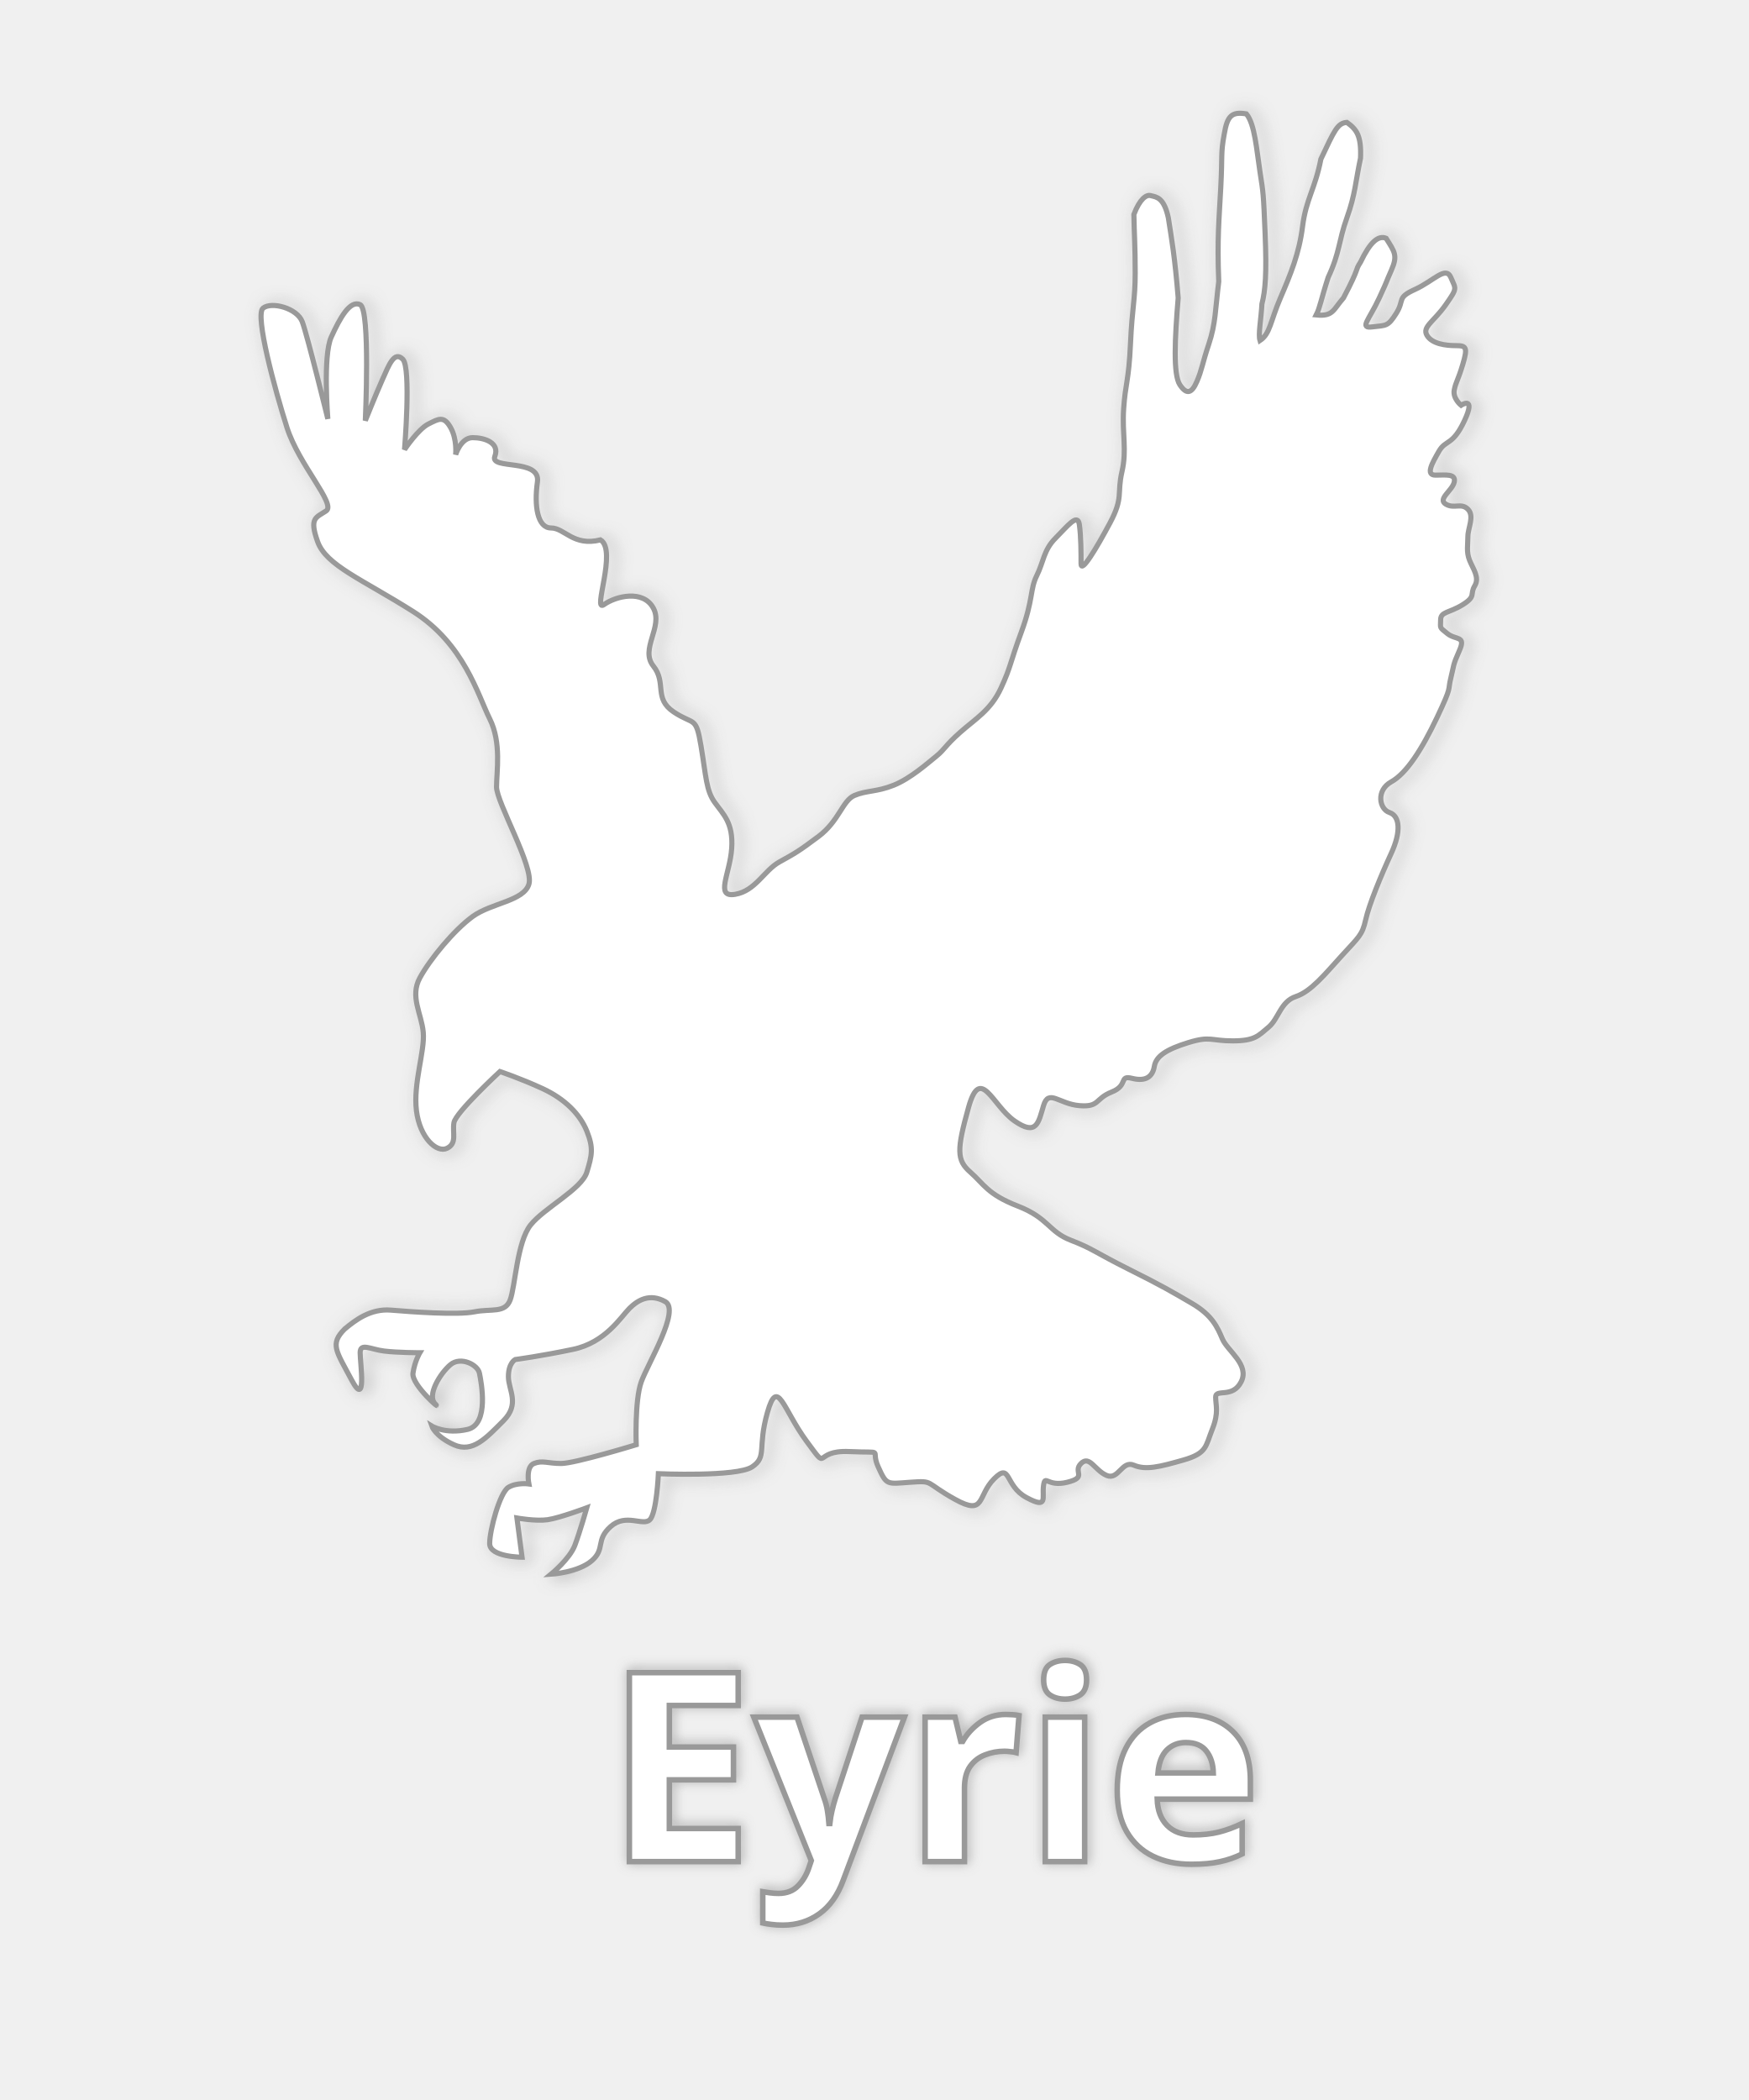
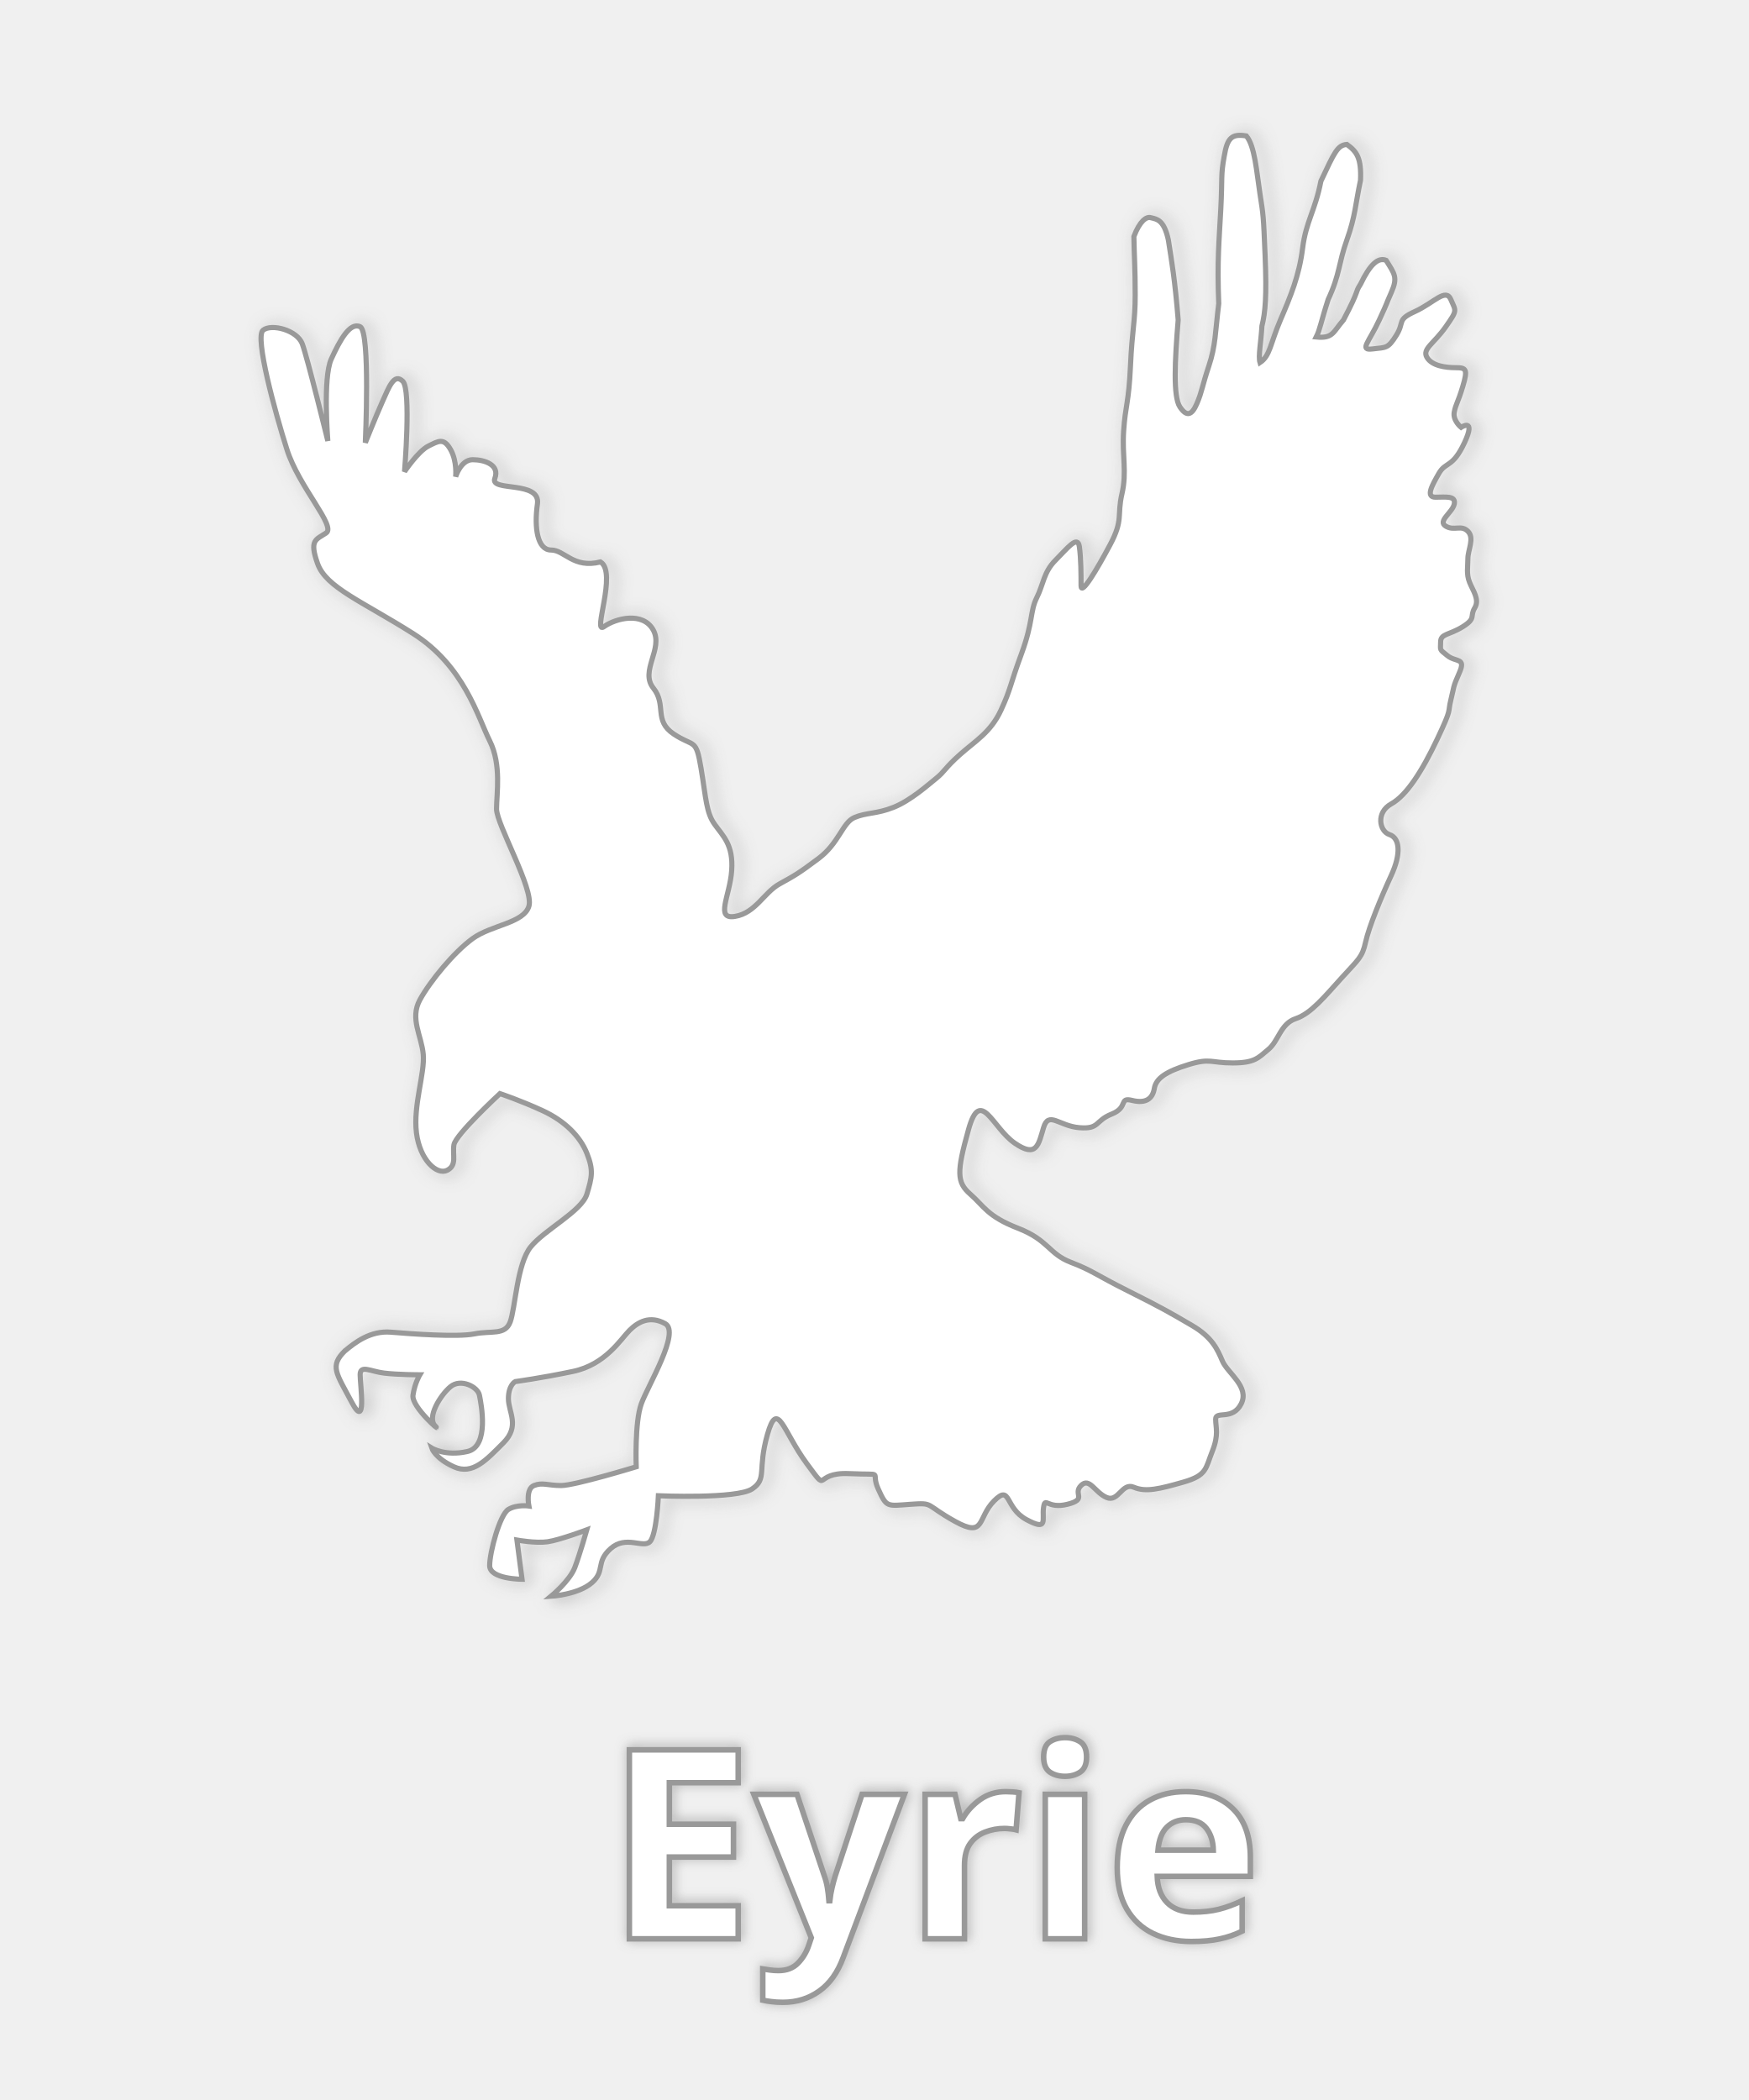
<svg xmlns="http://www.w3.org/2000/svg" height="380.847" id="svg10395" width="317.05" version="1.0">
  <defs id="defs10397">
    <linearGradient id="linearGradient11775">
      <stop id="stop11776" offset="0" style="stop-color:#000;stop-opacity:1;" />
      <stop id="stop11777" offset="1" style="stop-color:#fff;stop-opacity:1;" />
    </linearGradient>
    <marker id="Club" orient="auto" refX="0" refY="0" style="overflow:visible">
      <path d="M -1.597,-7.098 C -3.486,-7.098 -5.024,-5.561 -5.024,-3.671 C -5.024,-3.015 -4.785,-2.444 -4.464,-1.923 C -4.503,-1.891 -4.544,-1.865 -4.581,-1.83 C -5.203,-2.685 -6.17,-3.275 -7.308,-3.275 C -9.197,-3.275 -10.734,-1.738 -10.734,0.151 C -10.734,2.04 -9.197,3.578 -7.308,3.578 C -6.314,3.578 -5.439,3.136 -4.814,2.459 C -4.938,2.814 -5.024,3.18 -5.024,3.578 C -5.024,5.467 -3.486,7.004 -1.597,7.004 C 0.292,7.004 1.829,5.467 1.829,3.578 C 1.829,2.784 1.514,2.084 1.06,1.503 C 2.415,1.766 3.772,2.297 4.766,3.834 C 4.028,3.096 3.554,1.753 3.554,-0.059 L 2.925,-0.105 L 3.507,-0.128 C 3.507,-1.94 3.958,-3.283 4.696,-4.021 C 3.737,-2.539 2.439,-1.995 1.13,-1.713 C 1.534,-2.275 1.829,-2.927 1.829,-3.671 C 1.829,-5.561 0.292,-7.098 -1.597,-7.098 z" id="path1015" style="fill-rule:evenodd;stroke:#000000;stroke-width:0.746pt;marker-start:none" transform="scale(0.6,0.6)" />
    </marker>
    <marker id="SemiCircleIn" orient="auto" refX="0" refY="0" style="overflow:visible">
      <path d="M -0.375,-0.046 C -0.375,2.714 1.865,4.954 4.625,4.954 L 4.625,-5.046 C 1.865,-5.046 -0.375,-2.806 -0.375,-0.046 z" id="path941" style="fill-rule:evenodd;stroke:#000000;stroke-width:1pt;marker-start:none;marker-end:none" transform="scale(0.6,0.6)" />
    </marker>
    <marker id="Dot_s" orient="auto" refX="0" refY="0" style="overflow:visible">
      <path d="M -2.5,-1 C -2.5,1.76 -4.74,4 -7.5,4 C -10.26,4 -12.5,1.76 -12.5,-1 C -12.5,-3.76 -10.26,-6 -7.5,-6 C -4.74,-6 -2.5,-3.76 -2.5,-1 z" id="path933" style="fill-rule:evenodd;stroke:#000000;stroke-width:1pt;marker-start:none;marker-end:none" transform="matrix(0.2,0,0,0.2,1.425099,0.2)" />
    </marker>
    <filter id="filter3790">
      <feGaussianBlur stdDeviation="1.474" id="feGaussianBlur3792" />
    </filter>
    <filter color-interpolation-filters="sRGB" id="filter3790-3">
      <feGaussianBlur stdDeviation="1.474" id="feGaussianBlur3792-9" />
    </filter>
    <filter id="filter3902">
      <feGaussianBlur stdDeviation="1.03" id="feGaussianBlur3904" />
    </filter>
  </defs>
-   <path d="m 63.519,241.126 c 1.854,-1.545 4.636,-3.708 8.344,-3.399 3.708,0.309 12.052,0.927 15.143,0.309 3.09,-0.618 5.563,0.309 6.49,-2.163 0.927,-2.472 1.236,-10.507 3.708,-13.598 2.472,-3.09 9.271,-6.49 10.198,-9.58 0.927,-3.09 1.236,-4.327 0,-7.417 -1.236,-3.09 -4.018,-5.872 -8.035,-7.726 -4.017,-1.854 -7.726,-3.09 -7.726,-3.09 0,0 -8.035,7.417 -8.344,9.271 -0.309,1.854 0.618,3.708 -1.236,4.636 -1.854,0.927 -4.945,-1.854 -5.563,-6.799 -0.618,-4.945 1.545,-10.816 1.236,-14.216 -0.309,-3.399 -2.472,-6.49 -0.618,-9.889 1.854,-3.399 6.181,-8.653 9.58,-11.125 3.399,-2.472 9.271,-2.781 10.198,-5.872 0.927,-3.09 -5.872,-14.834 -5.872,-17.615 0,-2.781 0.927,-8.035 -1.236,-12.362 C 87.624,126.164 85.152,116.893 75.881,111.021 66.61,105.15 60.12,102.677 58.575,98.351 57.03,94.024 58.266,94.024 60.12,92.788 61.974,91.552 55.175,84.444 53.012,77.645 50.849,70.846 47.14,57.249 48.686,56.013 c 1.545,-1.236 6.181,0 7.108,2.472 0.927,2.472 4.636,17.615 4.636,17.615 0,0 -0.927,-11.434 0.618,-14.834 1.545,-3.399 3.399,-6.799 5.254,-5.872 1.854,0.927 0.927,21.015 0.927,21.015 0,0 1.854,-4.636 3.09,-7.417 1.236,-2.781 2.163,-5.254 3.708,-3.708 1.545,1.545 0.309,16.379 0.309,16.379 0,0 2.472,-3.708 4.327,-4.636 1.854,-0.927 2.781,-1.545 4.017,0.618 1.236,2.163 0.927,4.945 0.927,4.945 0,0 0.927,-3.09 3.09,-3.09 2.163,0 4.945,0.927 4.017,3.399 -0.927,2.472 8.344,0.309 7.726,4.636 -0.618,4.327 0,8.344 2.472,8.344 2.472,0 4.018,3.399 8.962,2.163 3.09,1.854 -1.545,13.289 0.618,11.743 2.163,-1.545 7.108,-2.781 8.962,0.618 1.854,3.399 -2.472,7.417 -1e-5,10.507 2.472,3.09 0,5.872 3.708,8.344 3.708,2.472 4.018,0.618 4.945,6.181 0.927,5.563 0.927,8.035 2.472,10.198 1.545,2.163 3.399,3.708 3.09,8.344 -0.309,4.636 -3.09,8.962 0.618,8.344 3.708,-0.618 5.254,-4.327 8.035,-5.872 2.781,-1.545 3.399,-1.854 7.108,-4.636 3.708,-2.781 4.327,-6.49 6.49,-7.417 2.163,-0.927 4.018,-0.618 7.108,-1.854 3.09,-1.236 6.181,-4.017 7.726,-5.254 1.545,-1.236 1.545,-1.854 4.327,-4.327 2.781,-2.472 5.563,-4.018 7.417,-8.035 1.854,-4.018 1.545,-4.327 3.708,-10.198 2.163,-5.872 1.545,-7.726 2.781,-10.198 1.236,-2.472 1.236,-4.636 3.399,-6.799 2.163,-2.163 4.018,-4.636 4.327,-2.472 0.309,2.163 0.309,5.254 0.309,7.108 0,1.854 2.781,-2.781 5.254,-7.417 2.472,-4.636 1.236,-5.254 2.163,-9.271 0.927,-4.017 0,-6.799 0.309,-11.434 0.309,-4.636 0.927,-4.945 1.236,-11.743 0.309,-6.799 0.858,-7.941 0.858,-12.885 0,-4.945 -0.18,-6.945 -0.24,-10.602 1.073,-2.807 2.275,-3.665 3.09,-3.399 1.004,0.266 2.352,0.283 3.159,4.017 0.618,4.017 1.176,7.013 1.785,14.525 -0.618,7.417 -0.927,13.907 0.309,15.761 1.236,1.854 2.163,1.545 3.09,-0.618 0.927,-2.163 0.927,-3.09 2.163,-6.799 1.236,-3.708 1.158,-6.139 1.794,-11.314 -0.309,-7.726 0.06,-11.246 0.37,-17.117 0.309,-5.872 -0.034,-6.043 0.618,-9.58 0.558,-3.348 1.339,-4.146 4.017,-3.708 1.545,1.854 1.854,6.49 2.472,10.507 0.618,4.018 0.618,3.708 0.927,11.125 0.309,7.417 0.043,10.378 -0.575,12.85 -0.146,2.756 -0.695,5.494 -0.352,6.619 1.854,-1.236 1.854,-3.399 3.708,-7.726 1.854,-4.327 3.399,-8.035 4.017,-12.98 0.618,-4.945 2.267,-6.756 3.322,-12.198 2.472,-5.254 3.013,-6.524 4.713,-6.653 1.794,1.288 2.644,2.447 2.472,6.49 -0.927,4.327 -0.927,6.49 -2.472,10.816 -1.545,4.327 -1.236,6.181 -3.399,10.816 -1.313,4.069 -1.475,5.451 -2.163,6.799 3.09,0.309 3.047,-0.919 4.945,-3.09 3.125,-5.95 1.94,-4.696 3.09,-6.49 1.717,-3.588 3.185,-4.91 4.636,-4.327 1.545,2.472 2.163,3.09 0.927,5.872 -1.236,2.781 -0.309,0.927 -2.163,4.945 -1.854,4.018 -3.708,5.563 -1.236,5.254 2.472,-0.309 2.781,0 4.327,-2.472 1.545,-2.472 0,-2.781 3.399,-4.327 3.399,-1.545 5.563,-4.327 6.49,-2.163 0.927,2.163 1.236,1.854 -0.927,4.945 -2.163,3.09 -4.327,4.017 -3.399,5.563 0.927,1.545 3.399,1.854 5.254,1.854 1.854,0 2.163,0.309 1.236,3.399 -0.927,3.09 -1.236,3.09 -1.545,4.636 -0.309,1.545 1.236,2.781 1.236,2.781 0,0 2.781,-1.854 0.618,2.781 -2.163,4.636 -3.399,3.399 -4.636,5.563 -1.236,2.163 -2.472,4.327 -0.618,4.327 1.854,0 3.708,-0.309 3.399,1.236 -0.309,1.545 -3.09,3.09 -1.545,4.017 1.545,0.927 2.781,-0.309 4.017,0.927 1.236,1.236 0,3.399 0,4.945 0,1.545 -0.309,2.781 0.309,4.327 0.618,1.545 1.854,3.09 0.927,4.636 -0.927,1.545 0.309,1.854 -2.163,3.399 -2.472,1.545 -4.018,1.236 -4.018,2.781 0,1.545 -0.309,1.236 1.236,2.472 1.545,1.236 3.399,0.309 2.163,3.09 -1.236,2.781 -0.927,2.472 -1.545,4.945 -0.618,2.472 0.309,1.236 -2.472,7.108 -2.781,5.872 -5.563,10.198 -8.344,11.743 -2.781,1.545 -2.163,4.945 -0.309,5.563 1.854,0.618 2.163,3.399 0.309,7.417 -1.854,4.017 -4.018,9.271 -4.636,12.052 -0.618,2.781 -1.236,3.09 -4.327,6.49 -3.09,3.399 -5.563,6.49 -8.344,7.417 -2.781,0.927 -3.09,4.018 -4.945,5.563 -1.854,1.545 -2.472,2.472 -6.49,2.472 -4.018,0 -4.018,-0.927 -8.035,0.309 -4.018,1.236 -5.872,2.472 -6.181,4.327 -0.309,1.854 -1.545,2.781 -4.018,2.163 -2.472,-0.618 -0.618,1.236 -3.708,2.472 -3.09,1.236 -2.163,2.781 -5.872,2.472 -3.708,-0.309 -5.563,-3.09 -6.49,0 -0.927,3.09 -1.236,5.563 -5.254,2.781 -4.018,-2.781 -6.181,-10.198 -8.344,-2.472 -2.163,7.726 -2.163,9.58 0.309,11.743 2.472,2.163 3.09,4.017 8.653,6.181 5.563,2.163 5.563,4.636 9.58,6.181 4.018,1.545 4.327,2.163 10.507,5.254 6.181,3.09 7.726,4.018 11.434,6.181 3.708,2.163 4.636,4.327 5.563,6.49 0.927,2.163 4.945,4.636 3.399,7.726 -1.545,3.09 -4.636,1.236 -4.636,2.781 0,1.545 0.618,2.781 -0.618,5.872 -1.236,3.09 -0.927,4.327 -5.254,5.563 -4.327,1.236 -6.799,1.854 -8.962,0.927 -2.163,-0.927 -2.781,2.781 -4.945,1.854 -2.163,-0.927 -3.09,-3.708 -4.636,-2.163 -1.545,1.545 1.236,2.472 -2.472,3.399 -3.708,0.927 -4.018,-1.545 -4.327,0.618 -0.309,2.163 0.927,4.327 -3.09,2.163 -4.018,-2.163 -2.781,-6.49 -5.872,-3.399 -3.09,3.09 -1.545,6.799 -7.108,3.708 -5.563,-3.09 -3.708,-3.399 -8.035,-3.09 -4.327,0.309 -4.327,0.618 -5.872,-2.781 -1.545,-3.399 1.545,-2.472 -5.254,-2.781 -6.799,-0.309 -3.399,4.018 -7.726,-1.854 -4.327,-5.872 -5.254,-11.743 -7.108,-5.254 -1.854,6.49 0,8.035 -2.781,9.889 -2.781,1.854 -16.997,1.236 -16.997,1.236 0,0 -0.309,7.108 -1.545,8.344 -1.236,1.236 -4.327,-1.236 -7.108,1.236 -2.781,2.472 -0.927,4.018 -3.399,6.181 -2.472,2.163 -7.417,2.472 -7.417,2.472 0,0 3.399,-2.781 4.327,-5.254 0.927,-2.472 2.163,-6.799 2.163,-6.799 0,0 -4.945,1.854 -7.108,2.163 -2.163,0.309 -5.563,-0.309 -5.563,-0.309 l 0.927,7.108 c 0,0 -5.872,0 -5.872,-2.472 0,-2.472 1.854,-9.271 3.399,-10.198 1.545,-0.927 3.708,-0.618 3.708,-0.618 0,0 -0.618,-3.09 0.927,-3.708 1.545,-0.618 2.472,0 4.945,0 2.472,0 13.598,-3.399 13.598,-3.399 0,0 -0.309,-8.035 0.927,-11.434 1.236,-3.399 7.108,-12.98 4.327,-14.525 -2.781,-1.545 -4.945,-0.309 -6.49,1.236 -1.545,1.545 -4.327,6.181 -10.198,7.417 -5.872,1.236 -10.507,1.854 -10.507,1.854 0,0 -1.236,0.618 -1.236,3.09 0,2.472 2.163,4.945 -0.927,8.035 -3.09,3.09 -5.563,5.872 -8.962,4.327 -3.399,-1.545 -4.018,-3.399 -4.018,-3.399 0,0 2.472,1.545 6.49,0.618 4.017,-0.927 2.472,-8.653 2.163,-10.198 -0.309,-1.545 -3.399,-3.09 -5.254,-1.545 -1.854,1.545 -4.327,5.563 -2.781,7.108 1.545,1.545 -4.327,-3.399 -4.017,-5.563 0.309,-2.163 1.236,-3.708 1.236,-3.708 0,0 -4.017,0 -6.49,-0.309 -2.472,-0.309 -4.327,-1.545 -4.327,0.309 0,1.854 1.236,10.198 -1.545,4.945 -2.781,-5.254 -4.018,-6.49 -1.236,-9.271 z" id="path10416" style="fill:#ffffff;fill-opacity:1;fill-rule:evenodd;stroke:#999999;stroke-width:0.698pt;stroke-linecap:butt;stroke-linejoin:miter;stroke-opacity:1;filter:url(#filter3790)" />
-   <text xml:space="preserve" style="font-size:48px;font-style:normal;font-variant:normal;font-weight:bold;font-stretch:normal;line-height:125%;letter-spacing:0px;word-spacing:0px;fill:#ffffff;fill-opacity:0;stroke:#999999;stroke-opacity:1;font-family:Impact;-inkscape-font-specification:Impact Bold;filter:url(#filter3902)" x="110.068" y="337.372" id="text3778">
-     <tspan id="tspan3780" x="110.068" y="337.372">Eyrie</tspan>
+   <path d="m 63.519,245.126 c 1.854,-1.545 4.636,-3.708 8.344,-3.399 3.708,0.309 12.052,0.927 15.143,0.309 3.09,-0.618 5.563,0.309 6.49,-2.163 0.927,-2.472 1.236,-10.507 3.708,-13.598 2.472,-3.09 9.271,-6.49 10.198,-9.58 0.927,-3.09 1.236,-4.327 0,-7.417 -1.236,-3.09 -4.018,-5.872 -8.035,-7.726 -4.017,-1.854 -7.726,-3.09 -7.726,-3.09 0,0 -8.035,7.417 -8.344,9.271 -0.309,1.854 0.618,3.708 -1.236,4.636 -1.854,0.927 -4.945,-1.854 -5.563,-6.799 -0.618,-4.945 1.545,-10.816 1.236,-14.216 -0.309,-3.399 -2.472,-6.49 -0.618,-9.889 1.854,-3.399 6.181,-8.653 9.58,-11.125 3.399,-2.472 9.271,-2.781 10.198,-5.872 0.927,-3.09 -5.872,-14.834 -5.872,-17.615 0,-2.781 0.927,-8.035 -1.236,-12.362 C 87.624,130.164 85.152,120.893 75.881,115.021 66.61,109.15 60.12,106.677 58.575,102.351 57.03,98.024 58.266,98.024 60.12,96.788 61.974,95.552 55.175,88.444 53.012,81.645 50.849,74.846 47.14,61.249 48.686,60.013 c 1.545,-1.236 6.181,0 7.108,2.472 0.927,2.472 4.636,17.615 4.636,17.615 0,0 -0.927,-11.434 0.618,-14.834 1.545,-3.399 3.399,-6.799 5.254,-5.872 1.854,0.927 0.927,21.015 0.927,21.015 0,0 1.854,-4.636 3.09,-7.417 1.236,-2.781 2.163,-5.254 3.708,-3.708 1.545,1.545 0.309,16.379 0.309,16.379 0,0 2.472,-3.708 4.327,-4.636 1.854,-0.927 2.781,-1.545 4.017,0.618 1.236,2.163 0.927,4.945 0.927,4.945 0,0 0.927,-3.09 3.09,-3.09 2.163,0 4.945,0.927 4.017,3.399 -0.927,2.472 8.344,0.309 7.726,4.636 -0.618,4.327 0,8.344 2.472,8.344 2.472,0 4.018,3.399 8.962,2.163 3.09,1.854 -1.545,13.289 0.618,11.743 2.163,-1.545 7.108,-2.781 8.962,0.618 1.854,3.399 -2.472,7.417 -1e-5,10.507 2.472,3.09 0,5.872 3.708,8.344 3.708,2.472 4.018,0.618 4.945,6.181 0.927,5.563 0.927,8.035 2.472,10.198 1.545,2.163 3.399,3.708 3.09,8.344 -0.309,4.636 -3.09,8.962 0.618,8.344 3.708,-0.618 5.254,-4.327 8.035,-5.872 2.781,-1.545 3.399,-1.854 7.108,-4.636 3.708,-2.781 4.327,-6.49 6.49,-7.417 2.163,-0.927 4.018,-0.618 7.108,-1.854 3.09,-1.236 6.181,-4.017 7.726,-5.254 1.545,-1.236 1.545,-1.854 4.327,-4.327 2.781,-2.472 5.563,-4.018 7.417,-8.035 1.854,-4.018 1.545,-4.327 3.708,-10.198 2.163,-5.872 1.545,-7.726 2.781,-10.198 1.236,-2.472 1.236,-4.636 3.399,-6.799 2.163,-2.163 4.018,-4.636 4.327,-2.472 0.309,2.163 0.309,5.254 0.309,7.108 0,1.854 2.781,-2.781 5.254,-7.417 2.472,-4.636 1.236,-5.254 2.163,-9.271 0.927,-4.017 0,-6.799 0.309,-11.434 0.309,-4.636 0.927,-4.945 1.236,-11.743 0.309,-6.799 0.858,-7.941 0.858,-12.885 0,-4.945 -0.18,-6.945 -0.24,-10.602 1.073,-2.807 2.275,-3.665 3.09,-3.399 1.004,0.266 2.352,0.283 3.159,4.017 0.618,4.017 1.176,7.013 1.785,14.525 -0.618,7.417 -0.927,13.907 0.309,15.761 1.236,1.854 2.163,1.545 3.09,-0.618 0.927,-2.163 0.927,-3.09 2.163,-6.799 1.236,-3.708 1.158,-6.139 1.794,-11.314 -0.309,-7.726 0.06,-11.246 0.37,-17.117 0.309,-5.872 -0.034,-6.043 0.618,-9.58 0.558,-3.348 1.339,-4.146 4.017,-3.708 1.545,1.854 1.854,6.49 2.472,10.507 0.618,4.018 0.618,3.708 0.927,11.125 0.309,7.417 0.043,10.378 -0.575,12.85 -0.146,2.756 -0.695,5.494 -0.352,6.619 1.854,-1.236 1.854,-3.399 3.708,-7.726 1.854,-4.327 3.399,-8.035 4.017,-12.98 0.618,-4.945 2.267,-6.756 3.322,-12.198 2.472,-5.254 3.013,-6.524 4.713,-6.653 1.794,1.288 2.644,2.447 2.472,6.49 -0.927,4.327 -0.927,6.49 -2.472,10.816 -1.545,4.327 -1.236,6.181 -3.399,10.816 -1.313,4.069 -1.475,5.451 -2.163,6.799 3.09,0.309 3.047,-0.919 4.945,-3.09 3.125,-5.95 1.94,-4.696 3.09,-6.49 1.717,-3.588 3.185,-4.91 4.636,-4.327 1.545,2.472 2.163,3.09 0.927,5.872 -1.236,2.781 -0.309,0.927 -2.163,4.945 -1.854,4.018 -3.708,5.563 -1.236,5.254 2.472,-0.309 2.781,0 4.327,-2.472 1.545,-2.472 0,-2.781 3.399,-4.327 3.399,-1.545 5.563,-4.327 6.49,-2.163 0.927,2.163 1.236,1.854 -0.927,4.945 -2.163,3.09 -4.327,4.017 -3.399,5.563 0.927,1.545 3.399,1.854 5.254,1.854 1.854,0 2.163,0.309 1.236,3.399 -0.927,3.09 -1.236,3.09 -1.545,4.636 -0.309,1.545 1.236,2.781 1.236,2.781 0,0 2.781,-1.854 0.618,2.781 -2.163,4.636 -3.399,3.399 -4.636,5.563 -1.236,2.163 -2.472,4.327 -0.618,4.327 1.854,0 3.708,-0.309 3.399,1.236 -0.309,1.545 -3.09,3.09 -1.545,4.017 1.545,0.927 2.781,-0.309 4.017,0.927 1.236,1.236 0,3.399 0,4.945 0,1.545 -0.309,2.781 0.309,4.327 0.618,1.545 1.854,3.09 0.927,4.636 -0.927,1.545 0.309,1.854 -2.163,3.399 -2.472,1.545 -4.018,1.236 -4.018,2.781 0,1.545 -0.309,1.236 1.236,2.472 1.545,1.236 3.399,0.309 2.163,3.09 -1.236,2.781 -0.927,2.472 -1.545,4.945 -0.618,2.472 0.309,1.236 -2.472,7.108 -2.781,5.872 -5.563,10.198 -8.344,11.743 -2.781,1.545 -2.163,4.945 -0.309,5.563 1.854,0.618 2.163,3.399 0.309,7.417 -1.854,4.017 -4.018,9.271 -4.636,12.052 -0.618,2.781 -1.236,3.09 -4.327,6.49 -3.09,3.399 -5.563,6.49 -8.344,7.417 -2.781,0.927 -3.09,4.018 -4.945,5.563 -1.854,1.545 -2.472,2.472 -6.49,2.472 -4.018,0 -4.018,-0.927 -8.035,0.309 -4.018,1.236 -5.872,2.472 -6.181,4.327 -0.309,1.854 -1.545,2.781 -4.018,2.163 -2.472,-0.618 -0.618,1.236 -3.708,2.472 -3.09,1.236 -2.163,2.781 -5.872,2.472 -3.708,-0.309 -5.563,-3.09 -6.49,0 -0.927,3.09 -1.236,5.563 -5.254,2.781 -4.018,-2.781 -6.181,-10.198 -8.344,-2.472 -2.163,7.726 -2.163,9.58 0.309,11.743 2.472,2.163 3.09,4.017 8.653,6.181 5.563,2.163 5.563,4.636 9.58,6.181 4.018,1.545 4.327,2.163 10.507,5.254 6.181,3.09 7.726,4.018 11.434,6.181 3.708,2.163 4.636,4.327 5.563,6.49 0.927,2.163 4.945,4.636 3.399,7.726 -1.545,3.09 -4.636,1.236 -4.636,2.781 0,1.545 0.618,2.781 -0.618,5.872 -1.236,3.09 -0.927,4.327 -5.254,5.563 -4.327,1.236 -6.799,1.854 -8.962,0.927 -2.163,-0.927 -2.781,2.781 -4.945,1.854 -2.163,-0.927 -3.09,-3.708 -4.636,-2.163 -1.545,1.545 1.236,2.472 -2.472,3.399 -3.708,0.927 -4.018,-1.545 -4.327,0.618 -0.309,2.163 0.927,4.327 -3.09,2.163 -4.018,-2.163 -2.781,-6.49 -5.872,-3.399 -3.09,3.09 -1.545,6.799 -7.108,3.708 -5.563,-3.09 -3.708,-3.399 -8.035,-3.09 -4.327,0.309 -4.327,0.618 -5.872,-2.781 -1.545,-3.399 1.545,-2.472 -5.254,-2.781 -6.799,-0.309 -3.399,4.018 -7.726,-1.854 -4.327,-5.872 -5.254,-11.743 -7.108,-5.254 -1.854,6.49 0,8.035 -2.781,9.889 -2.781,1.854 -16.997,1.236 -16.997,1.236 0,0 -0.309,7.108 -1.545,8.344 -1.236,1.236 -4.327,-1.236 -7.108,1.236 -2.781,2.472 -0.927,4.018 -3.399,6.181 -2.472,2.163 -7.417,2.472 -7.417,2.472 0,0 3.399,-2.781 4.327,-5.254 0.927,-2.472 2.163,-6.799 2.163,-6.799 0,0 -4.945,1.854 -7.108,2.163 -2.163,0.309 -5.563,-0.309 -5.563,-0.309 l 0.927,7.108 c 0,0 -5.872,0 -5.872,-2.472 0,-2.472 1.854,-9.271 3.399,-10.198 1.545,-0.927 3.708,-0.618 3.708,-0.618 0,0 -0.618,-3.09 0.927,-3.708 1.545,-0.618 2.472,0 4.945,0 2.472,0 13.598,-3.399 13.598,-3.399 0,0 -0.309,-8.035 0.927,-11.434 1.236,-3.399 7.108,-12.98 4.327,-14.525 -2.781,-1.545 -4.945,-0.309 -6.49,1.236 -1.545,1.545 -4.327,6.181 -10.198,7.417 -5.872,1.236 -10.507,1.854 -10.507,1.854 0,0 -1.236,0.618 -1.236,3.09 0,2.472 2.163,4.945 -0.927,8.035 -3.09,3.09 -5.563,5.872 -8.962,4.327 -3.399,-1.545 -4.018,-3.399 -4.018,-3.399 0,0 2.472,1.545 6.49,0.618 4.017,-0.927 2.472,-8.653 2.163,-10.198 -0.309,-1.545 -3.399,-3.09 -5.254,-1.545 -1.854,1.545 -4.327,5.563 -2.781,7.108 1.545,1.545 -4.327,-3.399 -4.017,-5.563 0.309,-2.163 1.236,-3.708 1.236,-3.708 0,0 -4.017,0 -6.49,-0.309 -2.472,-0.309 -4.327,-1.545 -4.327,0.309 0,1.854 1.236,10.198 -1.545,4.945 -2.781,-5.254 -4.018,-6.49 -1.236,-9.271 z" id="path10416" style="fill:#ffffff;fill-opacity:1;fill-rule:evenodd;stroke:#999999;stroke-width:0.698pt;stroke-linecap:butt;stroke-linejoin:miter;stroke-opacity:1;filter:url(#filter3790)" />
+   <text xml:space="preserve" style="font-size:48px;font-style:normal;font-variant:normal;font-weight:bold;font-stretch:normal;line-height:125%;letter-spacing:0px;word-spacing:0px;fill:#ffffff;fill-opacity:0;stroke:#999999;stroke-opacity:1;filter:url(#filter3902);font-family:Impact;-inkscape-font-specification:Impact Bold" x="110.068" y="351.372" id="text3778">
+     <tspan id="tspan3780" x="110.068" y="351.372">Eyrie</tspan>
  </text>
-   <path d="m 62.542,240.997 c 1.854,-1.545 4.636,-3.708 8.344,-3.399 3.708,0.309 12.053,0.927 15.143,0.309 3.09,-0.618 5.563,0.309 6.49,-2.163 0.927,-2.472 1.236,-10.507 3.708,-13.598 2.472,-3.09 9.271,-6.49 10.198,-9.58 0.927,-3.09 1.236,-4.327 0,-7.417 -1.236,-3.09 -4.018,-5.872 -8.035,-7.726 -4.018,-1.854 -7.726,-3.09 -7.726,-3.09 0,0 -8.035,7.417 -8.344,9.271 -0.309,1.854 0.618,3.708 -1.236,4.636 -1.854,0.927 -4.945,-1.854 -5.563,-6.799 -0.618,-4.945 1.545,-10.816 1.236,-14.216 -0.309,-3.399 -2.472,-6.49 -0.618,-9.889 1.854,-3.399 6.181,-8.653 9.58,-11.125 3.399,-2.472 9.271,-2.781 10.198,-5.872 0.927,-3.09 -5.872,-14.834 -5.872,-17.615 0,-2.781 0.927,-8.035 -1.236,-12.362 -2.163,-4.327 -4.636,-13.598 -13.907,-19.469 -9.271,-5.872 -15.761,-8.344 -17.306,-12.671 -1.545,-4.327 -0.309,-4.327 1.545,-5.563 1.854,-1.236 -4.945,-8.344 -7.108,-15.143 -2.163,-6.799 -5.872,-20.397 -4.327,-21.633 1.545,-1.236 6.181,0 7.108,2.472 0.927,2.472 4.636,17.615 4.636,17.615 0,0 -0.927,-11.434 0.618,-14.834 1.545,-3.399 3.399,-6.799 5.254,-5.872 1.854,0.927 0.927,21.015 0.927,21.015 0,0 1.854,-4.636 3.09,-7.417 1.236,-2.781 2.163,-5.254 3.708,-3.708 1.545,1.545 0.309,16.379 0.309,16.379 0,0 2.472,-3.708 4.327,-4.636 1.854,-0.927 2.781,-1.545 4.017,0.618 1.236,2.163 0.927,4.945 0.927,4.945 0,0 0.927,-3.09 3.09,-3.09 2.163,0 4.945,0.927 4.017,3.399 -0.927,2.472 8.344,0.309 7.726,4.636 -0.618,4.327 0,8.344 2.472,8.344 2.472,0 4.017,3.399 8.962,2.163 3.09,1.854 -1.545,13.289 0.618,11.743 2.163,-1.545 7.108,-2.781 8.962,0.618 1.854,3.399 -2.472,7.417 -1e-5,10.507 2.472,3.09 0,5.872 3.708,8.344 3.708,2.472 4.018,0.618 4.945,6.181 0.927,5.563 0.927,8.035 2.472,10.198 1.545,2.163 3.399,3.708 3.09,8.344 -0.309,4.636 -3.09,8.962 0.618,8.344 3.708,-0.618 5.254,-4.327 8.035,-5.872 2.781,-1.545 3.399,-1.854 7.108,-4.636 3.708,-2.781 4.327,-6.49 6.49,-7.417 2.163,-0.927 4.018,-0.618 7.108,-1.854 3.09,-1.236 6.181,-4.017 7.726,-5.254 1.545,-1.236 1.545,-1.854 4.327,-4.327 2.781,-2.472 5.563,-4.018 7.417,-8.035 1.854,-4.018 1.545,-4.327 3.708,-10.198 2.163,-5.872 1.545,-7.726 2.781,-10.198 1.236,-2.472 1.236,-4.636 3.399,-6.799 2.163,-2.163 4.018,-4.636 4.327,-2.472 0.309,2.163 0.309,5.254 0.309,7.108 0,1.854 2.781,-2.781 5.254,-7.417 2.472,-4.636 1.236,-5.254 2.163,-9.271 0.927,-4.018 0,-6.799 0.309,-11.434 0.309,-4.636 0.927,-4.945 1.236,-11.743 0.309,-6.799 0.858,-7.941 0.858,-12.885 0,-4.945 -0.18,-6.945 -0.24,-10.602 1.073,-2.807 2.275,-3.665 3.09,-3.399 1.004,0.266 2.352,0.283 3.159,4.017 0.618,4.018 1.176,7.013 1.785,14.525 -0.618,7.417 -0.927,13.907 0.309,15.761 1.236,1.854 2.163,1.545 3.09,-0.618 0.927,-2.163 0.927,-3.09 2.163,-6.799 1.236,-3.708 1.158,-6.139 1.794,-11.314 -0.309,-7.726 0.06,-11.246 0.37,-17.117 0.309,-5.872 -0.034,-6.043 0.618,-9.58 0.558,-3.348 1.339,-4.146 4.017,-3.708 1.545,1.854 1.854,6.49 2.472,10.507 0.618,4.018 0.618,3.708 0.927,11.125 0.309,7.417 0.043,10.378 -0.575,12.85 -0.146,2.756 -0.695,5.494 -0.352,6.619 1.854,-1.236 1.854,-3.399 3.708,-7.726 1.854,-4.327 3.399,-8.035 4.017,-12.98 0.618,-4.945 2.267,-6.756 3.322,-12.198 2.472,-5.254 3.013,-6.524 4.713,-6.653 1.794,1.288 2.644,2.447 2.472,6.49 -0.927,4.327 -0.927,6.49 -2.472,10.816 -1.545,4.327 -1.236,6.181 -3.399,10.816 -1.313,4.069 -1.475,5.451 -2.163,6.799 3.09,0.309 3.047,-0.919 4.945,-3.09 3.125,-5.95 1.94,-4.696 3.09,-6.49 1.717,-3.588 3.185,-4.91 4.636,-4.327 1.545,2.472 2.163,3.09 0.927,5.872 -1.236,2.781 -0.309,0.927 -2.163,4.945 -1.854,4.018 -3.708,5.563 -1.236,5.254 2.472,-0.309 2.781,0 4.327,-2.472 1.545,-2.472 0,-2.781 3.399,-4.327 3.399,-1.545 5.563,-4.327 6.49,-2.163 0.927,2.163 1.236,1.854 -0.927,4.945 -2.163,3.09 -4.327,4.017 -3.399,5.563 0.927,1.545 3.399,1.854 5.254,1.854 1.854,0 2.163,0.309 1.236,3.399 -0.927,3.09 -1.236,3.09 -1.545,4.636 -0.309,1.545 1.236,2.781 1.236,2.781 0,0 2.781,-1.854 0.618,2.781 -2.163,4.636 -3.399,3.399 -4.636,5.563 -1.236,2.163 -2.472,4.327 -0.618,4.327 1.854,0 3.708,-0.309 3.399,1.236 -0.309,1.545 -3.09,3.09 -1.545,4.017 1.545,0.927 2.781,-0.309 4.017,0.927 1.236,1.236 0,3.399 0,4.945 0,1.545 -0.309,2.781 0.309,4.327 0.618,1.545 1.854,3.09 0.927,4.636 -0.927,1.545 0.309,1.854 -2.163,3.399 -2.472,1.545 -4.018,1.236 -4.018,2.781 0,1.545 -0.309,1.236 1.236,2.472 1.545,1.236 3.399,0.309 2.163,3.09 -1.236,2.781 -0.927,2.472 -1.545,4.945 -0.618,2.472 0.309,1.236 -2.472,7.108 -2.781,5.872 -5.563,10.198 -8.344,11.743 -2.781,1.545 -2.163,4.945 -0.309,5.563 1.854,0.618 2.163,3.399 0.309,7.417 -1.854,4.017 -4.018,9.271 -4.636,12.052 -0.618,2.781 -1.236,3.09 -4.327,6.49 -3.09,3.399 -5.563,6.49 -8.344,7.417 -2.781,0.927 -3.09,4.018 -4.945,5.563 -1.854,1.545 -2.472,2.472 -6.49,2.472 -4.018,0 -4.018,-0.927 -8.035,0.309 -4.018,1.236 -5.872,2.472 -6.181,4.327 -0.309,1.854 -1.545,2.781 -4.018,2.163 -2.472,-0.618 -0.618,1.236 -3.708,2.472 -3.09,1.236 -2.163,2.781 -5.872,2.472 -3.708,-0.309 -5.563,-3.09 -6.49,0 -0.927,3.09 -1.236,5.563 -5.254,2.781 -4.018,-2.781 -6.181,-10.198 -8.344,-2.472 -2.163,7.726 -2.163,9.58 0.309,11.743 2.472,2.163 3.09,4.017 8.653,6.181 5.563,2.163 5.563,4.636 9.58,6.181 4.018,1.545 4.327,2.163 10.507,5.254 6.181,3.09 7.726,4.018 11.434,6.181 3.708,2.163 4.636,4.327 5.563,6.49 0.927,2.163 4.945,4.636 3.399,7.726 -1.545,3.09 -4.636,1.236 -4.636,2.781 0,1.545 0.618,2.781 -0.618,5.872 -1.236,3.09 -0.927,4.327 -5.254,5.563 -4.327,1.236 -6.799,1.854 -8.962,0.927 -2.163,-0.927 -2.781,2.781 -4.945,1.854 -2.163,-0.927 -3.09,-3.708 -4.636,-2.163 -1.545,1.545 1.236,2.472 -2.472,3.399 -3.708,0.927 -4.018,-1.545 -4.327,0.618 -0.309,2.163 0.927,4.327 -3.09,2.163 -4.018,-2.163 -2.781,-6.49 -5.872,-3.399 -3.09,3.09 -1.545,6.799 -7.108,3.708 -5.563,-3.09 -3.708,-3.399 -8.035,-3.09 -4.327,0.309 -4.327,0.618 -5.872,-2.781 -1.545,-3.399 1.545,-2.472 -5.254,-2.781 -6.799,-0.309 -3.399,4.018 -7.726,-1.854 -4.327,-5.872 -5.254,-11.743 -7.108,-5.254 -1.854,6.49 0,8.035 -2.781,9.889 -2.781,1.854 -16.997,1.236 -16.997,1.236 0,0 -0.309,7.108 -1.545,8.344 -1.236,1.236 -4.327,-1.236 -7.108,1.236 -2.781,2.472 -0.927,4.018 -3.399,6.181 -2.472,2.163 -7.417,2.472 -7.417,2.472 0,0 3.399,-2.781 4.327,-5.254 0.927,-2.472 2.163,-6.799 2.163,-6.799 0,0 -4.945,1.854 -7.108,2.163 -2.163,0.309 -5.563,-0.309 -5.563,-0.309 l 0.927,7.108 c 0,0 -5.872,0 -5.872,-2.472 0,-2.472 1.854,-9.271 3.399,-10.198 1.545,-0.927 3.708,-0.618 3.708,-0.618 0,0 -0.618,-3.09 0.927,-3.708 1.545,-0.618 2.472,0 4.945,0 2.472,0 13.598,-3.399 13.598,-3.399 0,0 -0.309,-8.035 0.927,-11.434 1.236,-3.399 7.108,-12.98 4.327,-14.525 -2.781,-1.545 -4.945,-0.309 -6.49,1.236 -1.545,1.545 -4.327,6.181 -10.198,7.417 -5.872,1.236 -10.507,1.854 -10.507,1.854 0,0 -1.236,0.618 -1.236,3.09 0,2.472 2.163,4.945 -0.927,8.035 -3.09,3.09 -5.563,5.872 -8.962,4.327 -3.399,-1.545 -4.018,-3.399 -4.018,-3.399 0,0 2.472,1.545 6.49,0.618 4.018,-0.927 2.472,-8.653 2.163,-10.198 -0.309,-1.545 -3.399,-3.09 -5.254,-1.545 -1.854,1.545 -4.327,5.563 -2.781,7.108 1.545,1.545 -4.327,-3.399 -4.018,-5.563 0.309,-2.163 1.236,-3.708 1.236,-3.708 0,0 -4.017,0 -6.49,-0.309 -2.472,-0.309 -4.327,-1.545 -4.327,0.309 0,1.854 1.236,10.198 -1.545,4.945 -2.781,-5.254 -4.018,-6.49 -1.236,-9.271 z" id="path10416-1" style="fill:#ffffff;fill-opacity:1;fill-rule:evenodd;stroke:#999999;stroke-width:0.698pt;stroke-linecap:butt;stroke-linejoin:miter;stroke-opacity:1;" />
-   <text xml:space="preserve" style="font-size:48px;font-style:normal;font-variant:normal;font-weight:bold;font-stretch:normal;line-height:125%;letter-spacing:0px;word-spacing:0px;fill:#ffffff;fill-opacity:1;stroke:#999999;stroke-opacity:1;font-family:Impact;-inkscape-font-specification:Impact Bold" x="109.821" y="337.614" id="text3778-7">
-     <tspan id="tspan3780-4" x="109.821" y="337.614">Eyrie</tspan>
+   <path d="m 62.542,244.997 c 1.854,-1.545 4.636,-3.708 8.344,-3.399 3.708,0.309 12.053,0.927 15.143,0.309 3.09,-0.618 5.563,0.309 6.49,-2.163 0.927,-2.472 1.236,-10.507 3.708,-13.598 2.472,-3.09 9.271,-6.49 10.198,-9.58 0.927,-3.09 1.236,-4.327 0,-7.417 -1.236,-3.09 -4.018,-5.872 -8.035,-7.726 -4.018,-1.854 -7.726,-3.09 -7.726,-3.09 0,0 -8.035,7.417 -8.344,9.271 -0.309,1.854 0.618,3.708 -1.236,4.636 -1.854,0.927 -4.945,-1.854 -5.563,-6.799 -0.618,-4.945 1.545,-10.816 1.236,-14.216 -0.309,-3.399 -2.472,-6.49 -0.618,-9.889 1.854,-3.399 6.181,-8.653 9.58,-11.125 3.399,-2.472 9.271,-2.781 10.198,-5.872 0.927,-3.09 -5.872,-14.834 -5.872,-17.615 0,-2.781 0.927,-8.035 -1.236,-12.362 -2.163,-4.327 -4.636,-13.598 -13.907,-19.469 -9.271,-5.872 -15.761,-8.344 -17.306,-12.671 -1.545,-4.327 -0.309,-4.327 1.545,-5.563 1.854,-1.236 -4.945,-8.344 -7.108,-15.143 -2.163,-6.799 -5.872,-20.397 -4.327,-21.633 1.545,-1.236 6.181,0 7.108,2.472 0.927,2.472 4.636,17.615 4.636,17.615 0,0 -0.927,-11.434 0.618,-14.834 1.545,-3.399 3.399,-6.799 5.254,-5.872 1.854,0.927 0.927,21.015 0.927,21.015 0,0 1.854,-4.636 3.09,-7.417 1.236,-2.781 2.163,-5.254 3.708,-3.708 1.545,1.545 0.309,16.379 0.309,16.379 0,0 2.472,-3.708 4.327,-4.636 1.854,-0.927 2.781,-1.545 4.017,0.618 1.236,2.163 0.927,4.945 0.927,4.945 0,0 0.927,-3.09 3.09,-3.09 2.163,0 4.945,0.927 4.017,3.399 -0.927,2.472 8.344,0.309 7.726,4.636 -0.618,4.327 0,8.344 2.472,8.344 2.472,0 4.017,3.399 8.962,2.163 3.09,1.854 -1.545,13.289 0.618,11.743 2.163,-1.545 7.108,-2.781 8.962,0.618 1.854,3.399 -2.472,7.417 -1e-5,10.507 2.472,3.09 0,5.872 3.708,8.344 3.708,2.472 4.018,0.618 4.945,6.181 0.927,5.563 0.927,8.035 2.472,10.198 1.545,2.163 3.399,3.708 3.09,8.344 -0.309,4.636 -3.09,8.962 0.618,8.344 3.708,-0.618 5.254,-4.327 8.035,-5.872 2.781,-1.545 3.399,-1.854 7.108,-4.636 3.708,-2.781 4.327,-6.49 6.49,-7.417 2.163,-0.927 4.018,-0.618 7.108,-1.854 3.09,-1.236 6.181,-4.017 7.726,-5.254 1.545,-1.236 1.545,-1.854 4.327,-4.327 2.781,-2.472 5.563,-4.018 7.417,-8.035 1.854,-4.018 1.545,-4.327 3.708,-10.198 2.163,-5.872 1.545,-7.726 2.781,-10.198 1.236,-2.472 1.236,-4.636 3.399,-6.799 2.163,-2.163 4.018,-4.636 4.327,-2.472 0.309,2.163 0.309,5.254 0.309,7.108 0,1.854 2.781,-2.781 5.254,-7.417 2.472,-4.636 1.236,-5.254 2.163,-9.271 0.927,-4.018 0,-6.799 0.309,-11.434 0.309,-4.636 0.927,-4.945 1.236,-11.743 0.309,-6.799 0.858,-7.941 0.858,-12.885 0,-4.945 -0.18,-6.945 -0.24,-10.602 1.073,-2.807 2.275,-3.665 3.09,-3.399 1.004,0.266 2.352,0.283 3.159,4.017 0.618,4.018 1.176,7.013 1.785,14.525 -0.618,7.417 -0.927,13.907 0.309,15.761 1.236,1.854 2.163,1.545 3.09,-0.618 0.927,-2.163 0.927,-3.09 2.163,-6.799 1.236,-3.708 1.158,-6.139 1.794,-11.314 -0.309,-7.726 0.06,-11.246 0.37,-17.117 0.309,-5.872 -0.034,-6.043 0.618,-9.58 0.558,-3.348 1.339,-4.146 4.017,-3.708 1.545,1.854 1.854,6.49 2.472,10.507 0.618,4.018 0.618,3.708 0.927,11.125 0.309,7.417 0.043,10.378 -0.575,12.85 -0.146,2.756 -0.695,5.494 -0.352,6.619 1.854,-1.236 1.854,-3.399 3.708,-7.726 1.854,-4.327 3.399,-8.035 4.017,-12.98 0.618,-4.945 2.267,-6.756 3.322,-12.198 2.472,-5.254 3.013,-6.524 4.713,-6.653 1.794,1.288 2.644,2.447 2.472,6.49 -0.927,4.327 -0.927,6.49 -2.472,10.816 -1.545,4.327 -1.236,6.181 -3.399,10.816 -1.313,4.069 -1.475,5.451 -2.163,6.799 3.09,0.309 3.047,-0.919 4.945,-3.09 3.125,-5.95 1.94,-4.696 3.09,-6.49 1.717,-3.588 3.185,-4.91 4.636,-4.327 1.545,2.472 2.163,3.09 0.927,5.872 -1.236,2.781 -0.309,0.927 -2.163,4.945 -1.854,4.018 -3.708,5.563 -1.236,5.254 2.472,-0.309 2.781,0 4.327,-2.472 1.545,-2.472 0,-2.781 3.399,-4.327 3.399,-1.545 5.563,-4.327 6.49,-2.163 0.927,2.163 1.236,1.854 -0.927,4.945 -2.163,3.09 -4.327,4.017 -3.399,5.563 0.927,1.545 3.399,1.854 5.254,1.854 1.854,0 2.163,0.309 1.236,3.399 -0.927,3.09 -1.236,3.09 -1.545,4.636 -0.309,1.545 1.236,2.781 1.236,2.781 0,0 2.781,-1.854 0.618,2.781 -2.163,4.636 -3.399,3.399 -4.636,5.563 -1.236,2.163 -2.472,4.327 -0.618,4.327 1.854,0 3.708,-0.309 3.399,1.236 -0.309,1.545 -3.09,3.09 -1.545,4.017 1.545,0.927 2.781,-0.309 4.017,0.927 1.236,1.236 0,3.399 0,4.945 0,1.545 -0.309,2.781 0.309,4.327 0.618,1.545 1.854,3.09 0.927,4.636 -0.927,1.545 0.309,1.854 -2.163,3.399 -2.472,1.545 -4.018,1.236 -4.018,2.781 0,1.545 -0.309,1.236 1.236,2.472 1.545,1.236 3.399,0.309 2.163,3.09 -1.236,2.781 -0.927,2.472 -1.545,4.945 -0.618,2.472 0.309,1.236 -2.472,7.108 -2.781,5.872 -5.563,10.198 -8.344,11.743 -2.781,1.545 -2.163,4.945 -0.309,5.563 1.854,0.618 2.163,3.399 0.309,7.417 -1.854,4.017 -4.018,9.271 -4.636,12.052 -0.618,2.781 -1.236,3.09 -4.327,6.49 -3.09,3.399 -5.563,6.49 -8.344,7.417 -2.781,0.927 -3.09,4.018 -4.945,5.563 -1.854,1.545 -2.472,2.472 -6.49,2.472 -4.018,0 -4.018,-0.927 -8.035,0.309 -4.018,1.236 -5.872,2.472 -6.181,4.327 -0.309,1.854 -1.545,2.781 -4.018,2.163 -2.472,-0.618 -0.618,1.236 -3.708,2.472 -3.09,1.236 -2.163,2.781 -5.872,2.472 -3.708,-0.309 -5.563,-3.09 -6.49,0 -0.927,3.09 -1.236,5.563 -5.254,2.781 -4.018,-2.781 -6.181,-10.198 -8.344,-2.472 -2.163,7.726 -2.163,9.58 0.309,11.743 2.472,2.163 3.09,4.017 8.653,6.181 5.563,2.163 5.563,4.636 9.58,6.181 4.018,1.545 4.327,2.163 10.507,5.254 6.181,3.09 7.726,4.018 11.434,6.181 3.708,2.163 4.636,4.327 5.563,6.49 0.927,2.163 4.945,4.636 3.399,7.726 -1.545,3.09 -4.636,1.236 -4.636,2.781 0,1.545 0.618,2.781 -0.618,5.872 -1.236,3.09 -0.927,4.327 -5.254,5.563 -4.327,1.236 -6.799,1.854 -8.962,0.927 -2.163,-0.927 -2.781,2.781 -4.945,1.854 -2.163,-0.927 -3.09,-3.708 -4.636,-2.163 -1.545,1.545 1.236,2.472 -2.472,3.399 -3.708,0.927 -4.018,-1.545 -4.327,0.618 -0.309,2.163 0.927,4.327 -3.09,2.163 -4.018,-2.163 -2.781,-6.49 -5.872,-3.399 -3.09,3.09 -1.545,6.799 -7.108,3.708 -5.563,-3.09 -3.708,-3.399 -8.035,-3.09 -4.327,0.309 -4.327,0.618 -5.872,-2.781 -1.545,-3.399 1.545,-2.472 -5.254,-2.781 -6.799,-0.309 -3.399,4.018 -7.726,-1.854 -4.327,-5.872 -5.254,-11.743 -7.108,-5.254 -1.854,6.49 0,8.035 -2.781,9.889 -2.781,1.854 -16.997,1.236 -16.997,1.236 0,0 -0.309,7.108 -1.545,8.344 -1.236,1.236 -4.327,-1.236 -7.108,1.236 -2.781,2.472 -0.927,4.018 -3.399,6.181 -2.472,2.163 -7.417,2.472 -7.417,2.472 0,0 3.399,-2.781 4.327,-5.254 0.927,-2.472 2.163,-6.799 2.163,-6.799 0,0 -4.945,1.854 -7.108,2.163 -2.163,0.309 -5.563,-0.309 -5.563,-0.309 l 0.927,7.108 c 0,0 -5.872,0 -5.872,-2.472 0,-2.472 1.854,-9.271 3.399,-10.198 1.545,-0.927 3.708,-0.618 3.708,-0.618 0,0 -0.618,-3.09 0.927,-3.708 1.545,-0.618 2.472,0 4.945,0 2.472,0 13.598,-3.399 13.598,-3.399 0,0 -0.309,-8.035 0.927,-11.434 1.236,-3.399 7.108,-12.98 4.327,-14.525 -2.781,-1.545 -4.945,-0.309 -6.49,1.236 -1.545,1.545 -4.327,6.181 -10.198,7.417 -5.872,1.236 -10.507,1.854 -10.507,1.854 0,0 -1.236,0.618 -1.236,3.09 0,2.472 2.163,4.945 -0.927,8.035 -3.09,3.09 -5.563,5.872 -8.962,4.327 -3.399,-1.545 -4.018,-3.399 -4.018,-3.399 0,0 2.472,1.545 6.49,0.618 4.018,-0.927 2.472,-8.653 2.163,-10.198 -0.309,-1.545 -3.399,-3.09 -5.254,-1.545 -1.854,1.545 -4.327,5.563 -2.781,7.108 1.545,1.545 -4.327,-3.399 -4.018,-5.563 0.309,-2.163 1.236,-3.708 1.236,-3.708 0,0 -4.017,0 -6.49,-0.309 -2.472,-0.309 -4.327,-1.545 -4.327,0.309 0,1.854 1.236,10.198 -1.545,4.945 -2.781,-5.254 -4.018,-6.49 -1.236,-9.271 z" id="path10416-1" style="fill:#ffffff;fill-opacity:1;fill-rule:evenodd;stroke:#999999;stroke-width:0.698pt;stroke-linecap:butt;stroke-linejoin:miter;stroke-opacity:1" />
+   <text xml:space="preserve" style="font-size:48px;font-style:normal;font-variant:normal;font-weight:bold;font-stretch:normal;line-height:125%;letter-spacing:0px;word-spacing:0px;fill:#ffffff;fill-opacity:1;stroke:#999999;stroke-opacity:1;font-family:Impact;-inkscape-font-specification:Impact Bold" x="109.821" y="351.614" id="text3778-7">
+     <tspan id="tspan3780-4" x="109.821" y="351.614">Eyrie</tspan>
  </text>
</svg>
